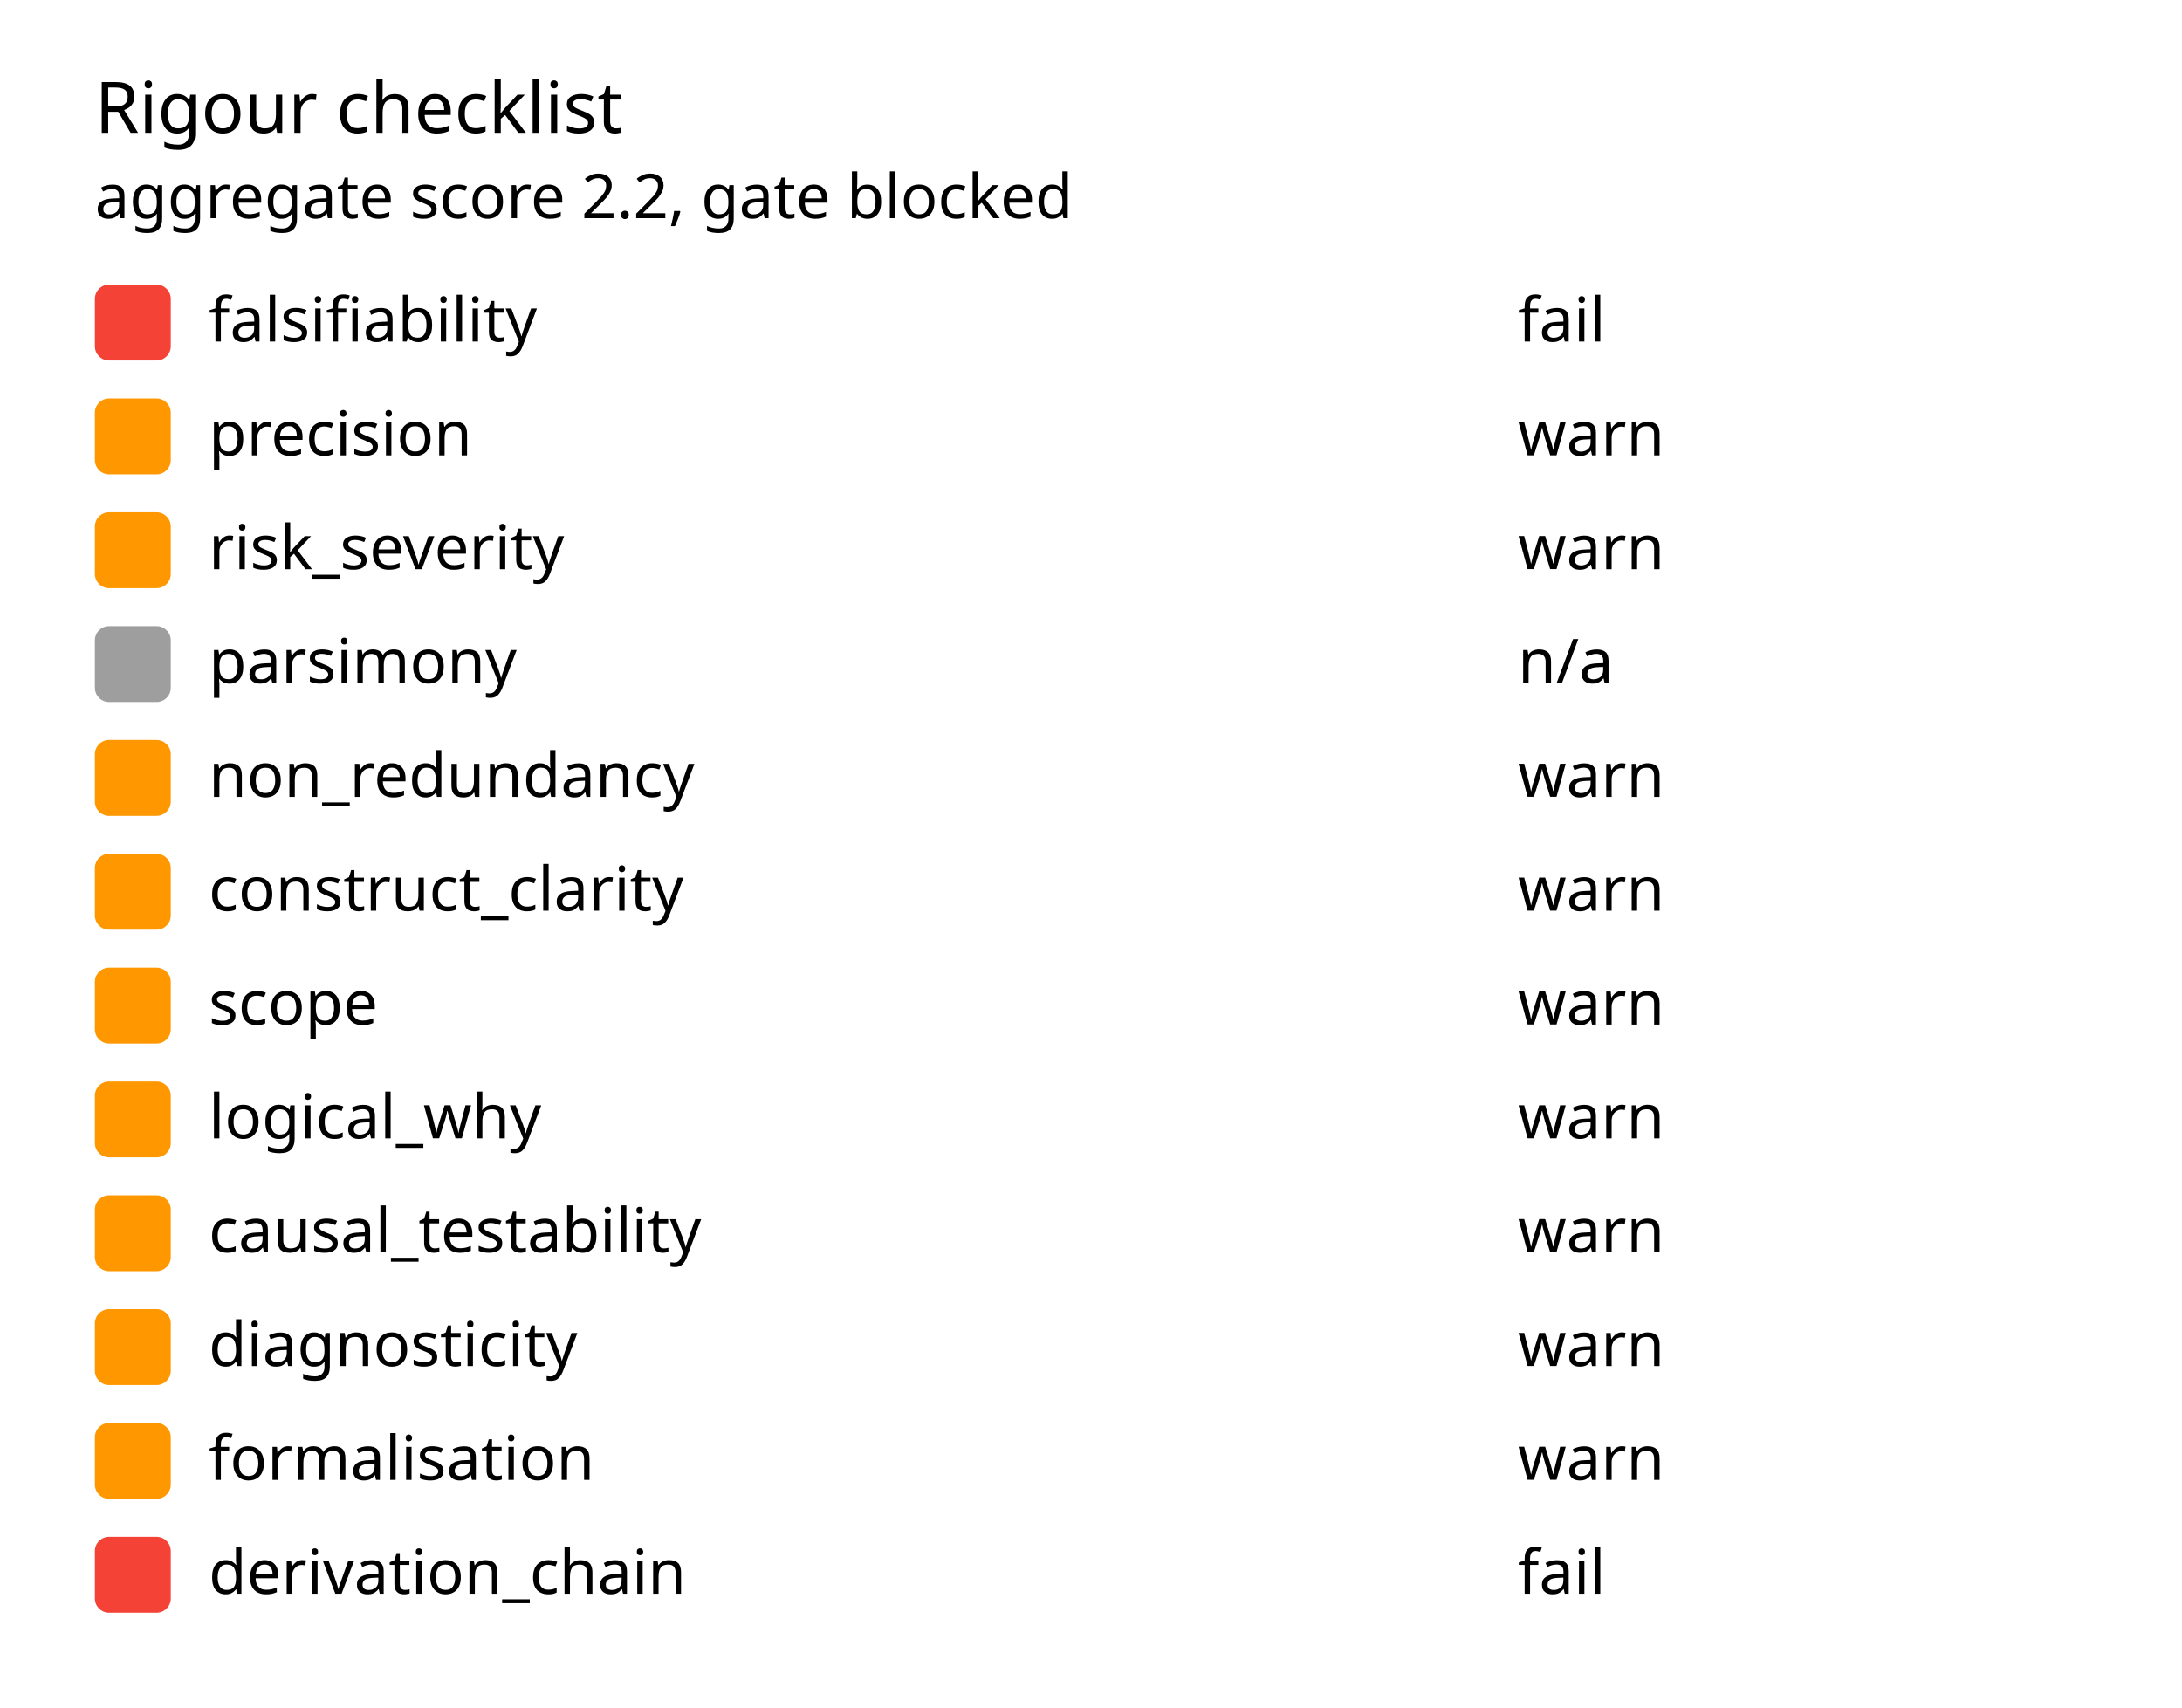
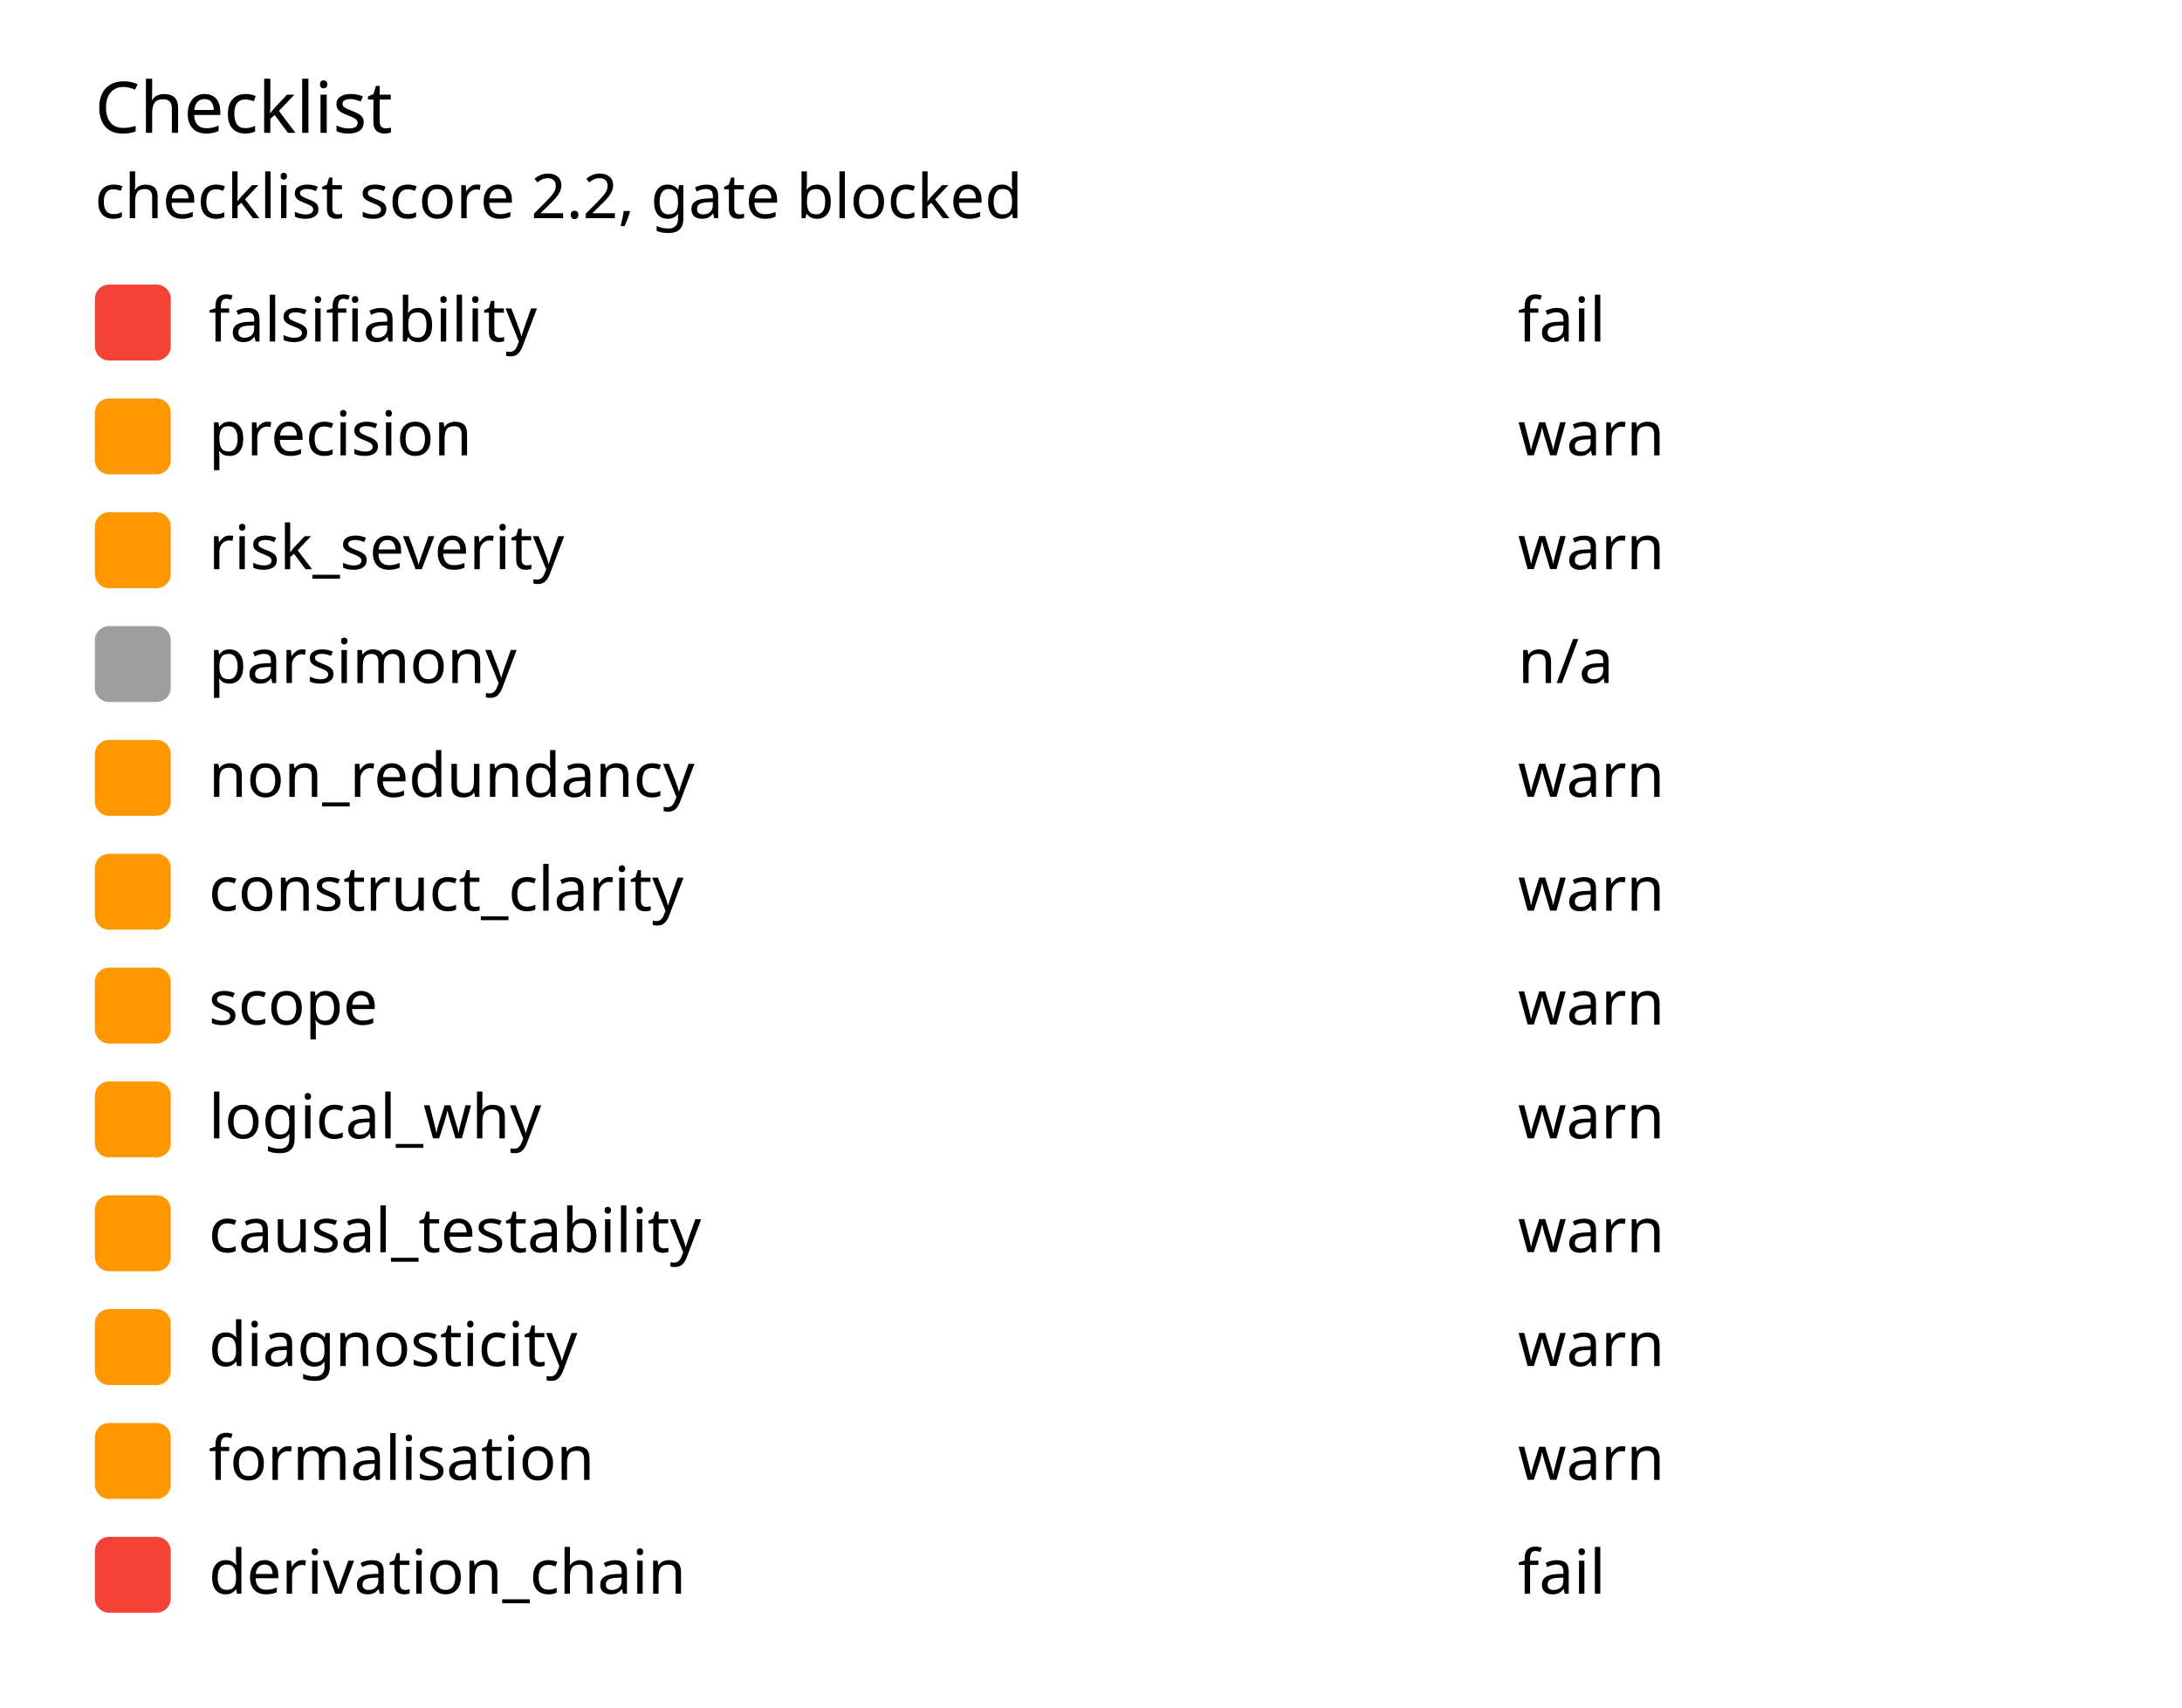
<svg xmlns="http://www.w3.org/2000/svg" width="460" height="360" viewBox="0 0 460 360" font-family="sans-serif" font-size="13">
-   <text x="20" y="28" font-size="15">Rigour checklist</text>
-   <text x="20" y="46">aggregate score 2.2, gate blocked</text>
+   <text x="20" y="28" font-size="15">Checklist</text>
+   <text x="20" y="46">checklist score 2.2, gate blocked</text>
  <rect x="20" y="60" width="16" height="16" rx="3" fill="#f44336" />
  <text x="44" y="72">falsifiability</text>
  <text x="320" y="72">fail</text>
  <rect x="20" y="84" width="16" height="16" rx="3" fill="#ff9800" />
  <text x="44" y="96">precision</text>
  <text x="320" y="96">warn</text>
  <rect x="20" y="108" width="16" height="16" rx="3" fill="#ff9800" />
  <text x="44" y="120">risk_severity</text>
  <text x="320" y="120">warn</text>
  <rect x="20" y="132" width="16" height="16" rx="3" fill="#9e9e9e" />
  <text x="44" y="144">parsimony</text>
  <text x="320" y="144">n/a</text>
  <rect x="20" y="156" width="16" height="16" rx="3" fill="#ff9800" />
  <text x="44" y="168">non_redundancy</text>
  <text x="320" y="168">warn</text>
  <rect x="20" y="180" width="16" height="16" rx="3" fill="#ff9800" />
  <text x="44" y="192">construct_clarity</text>
  <text x="320" y="192">warn</text>
  <rect x="20" y="204" width="16" height="16" rx="3" fill="#ff9800" />
  <text x="44" y="216">scope</text>
  <text x="320" y="216">warn</text>
  <rect x="20" y="228" width="16" height="16" rx="3" fill="#ff9800" />
  <text x="44" y="240">logical_why</text>
  <text x="320" y="240">warn</text>
  <rect x="20" y="252" width="16" height="16" rx="3" fill="#ff9800" />
  <text x="44" y="264">causal_testability</text>
  <text x="320" y="264">warn</text>
  <rect x="20" y="276" width="16" height="16" rx="3" fill="#ff9800" />
  <text x="44" y="288">diagnosticity</text>
  <text x="320" y="288">warn</text>
  <rect x="20" y="300" width="16" height="16" rx="3" fill="#ff9800" />
  <text x="44" y="312">formalisation</text>
  <text x="320" y="312">warn</text>
  <rect x="20" y="324" width="16" height="16" rx="3" fill="#f44336" />
  <text x="44" y="336">derivation_chain</text>
  <text x="320" y="336">fail</text>
</svg>
